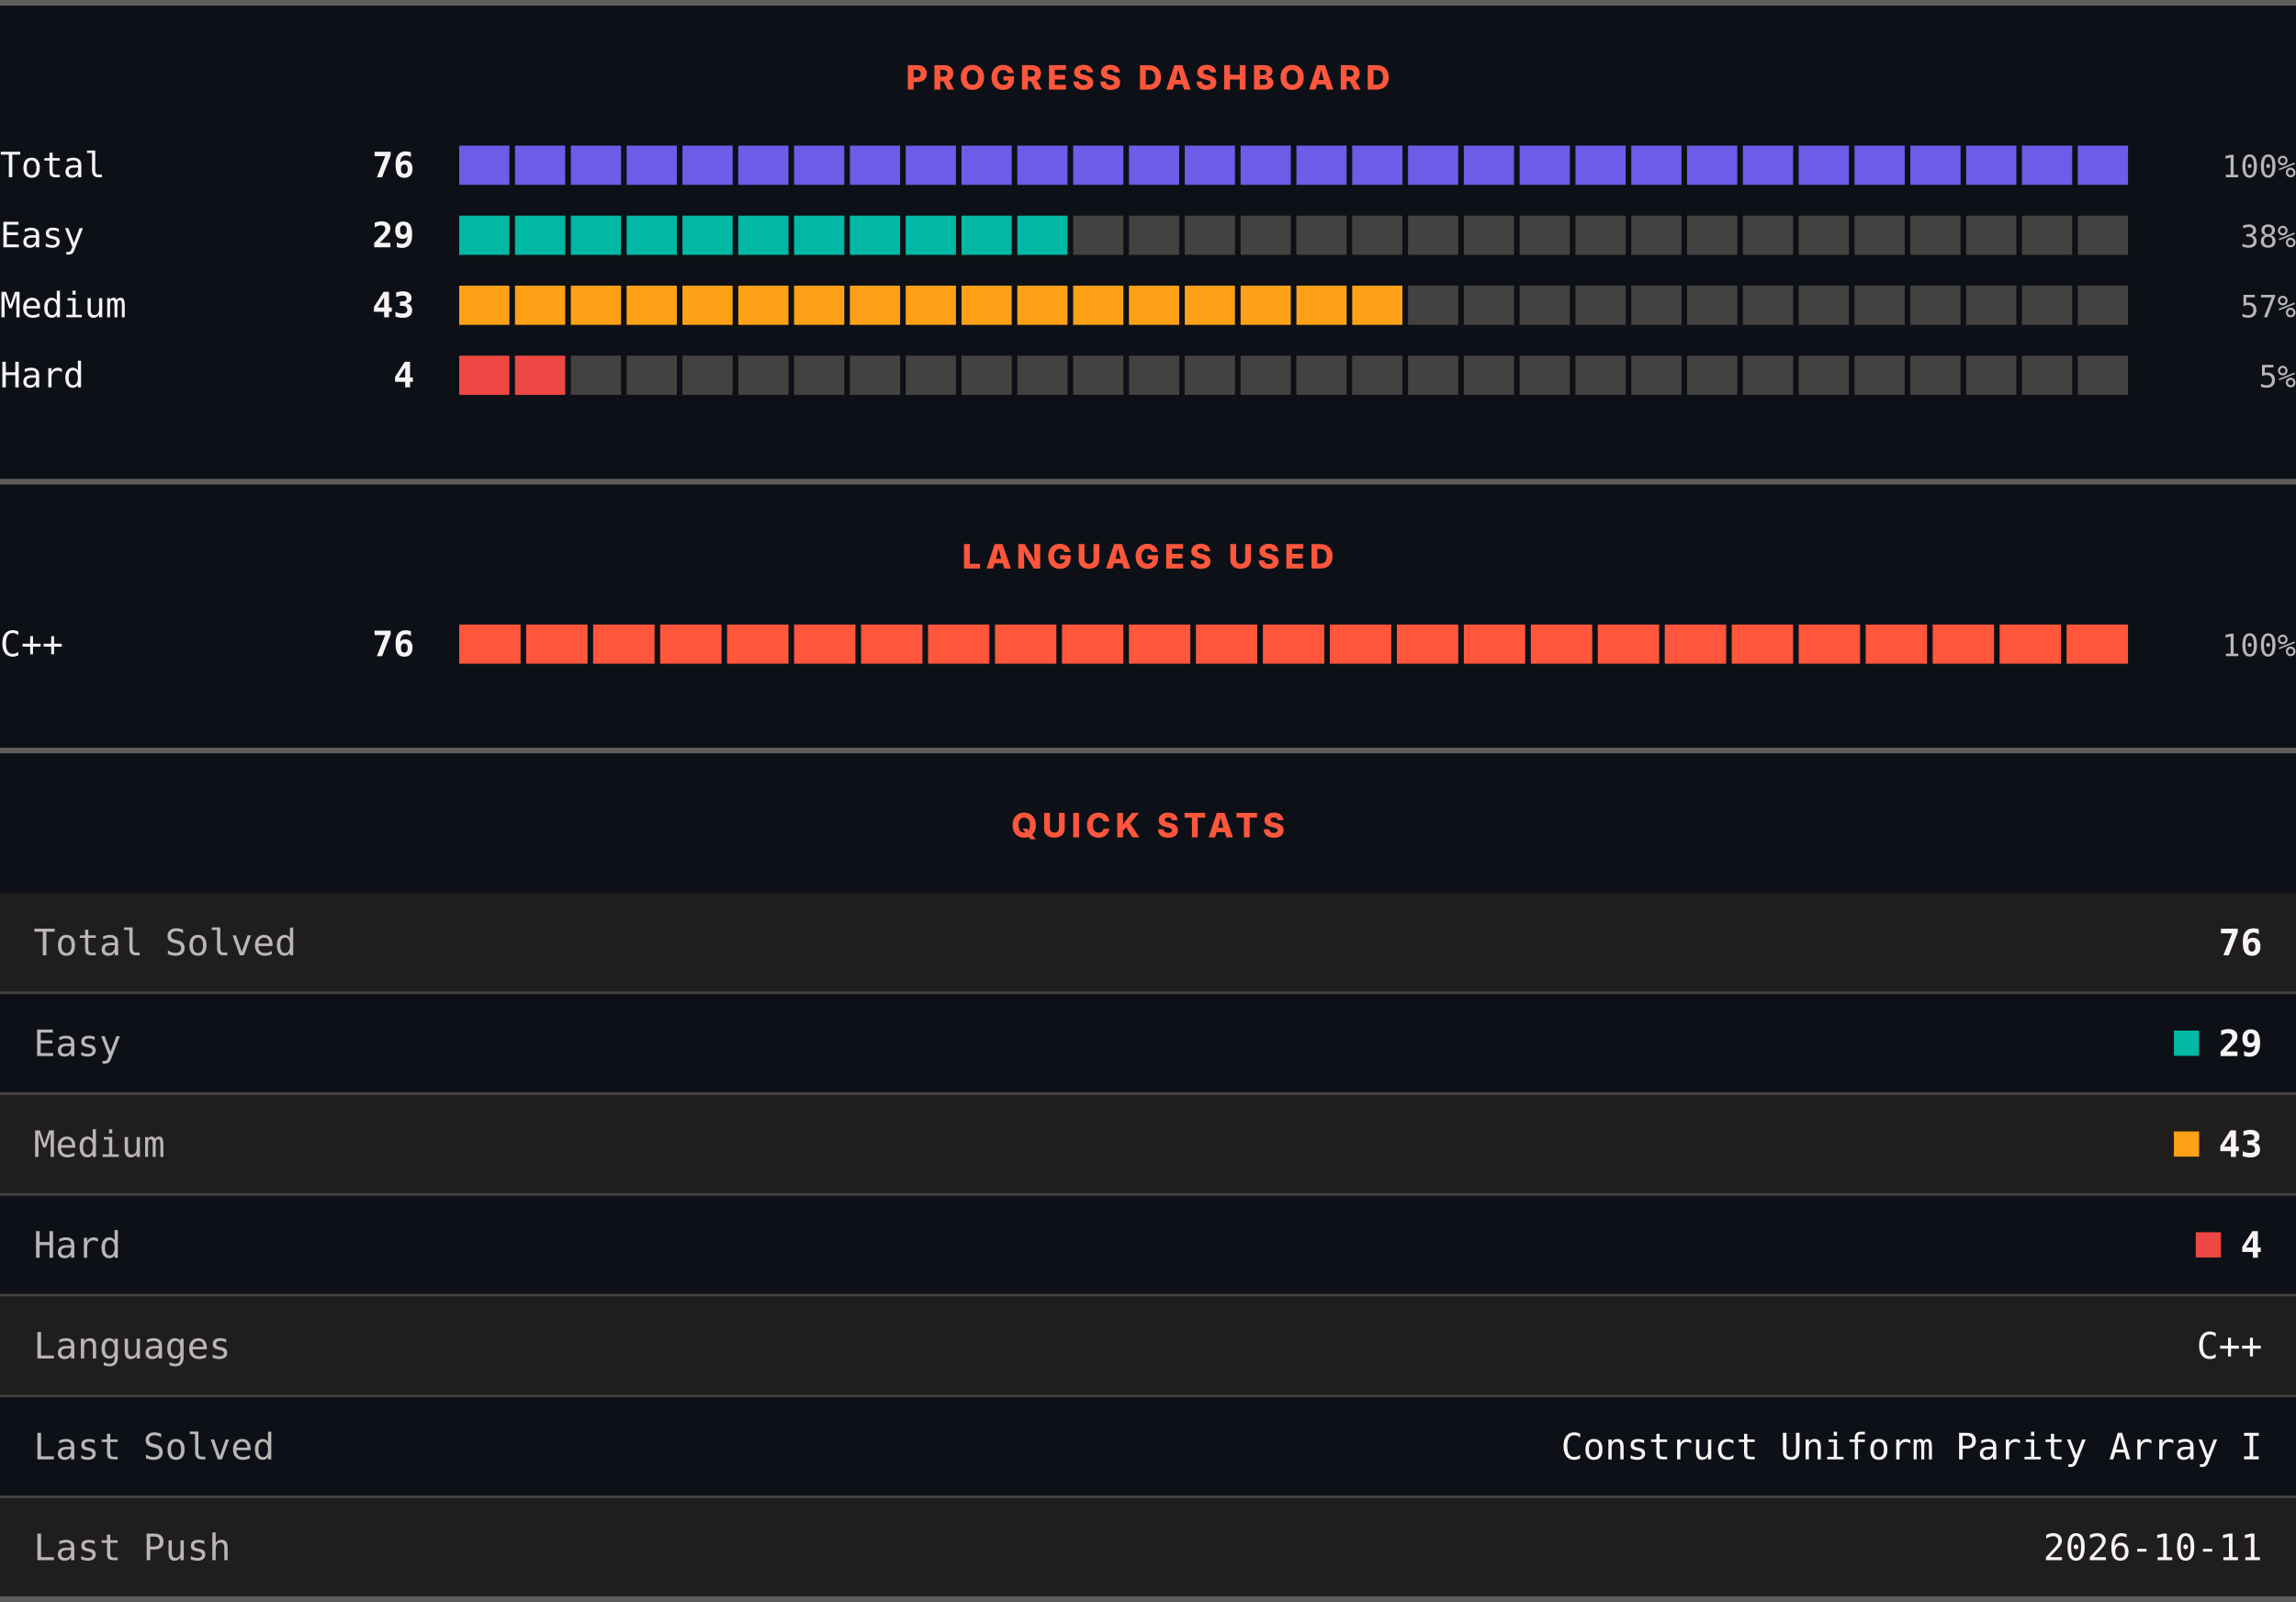
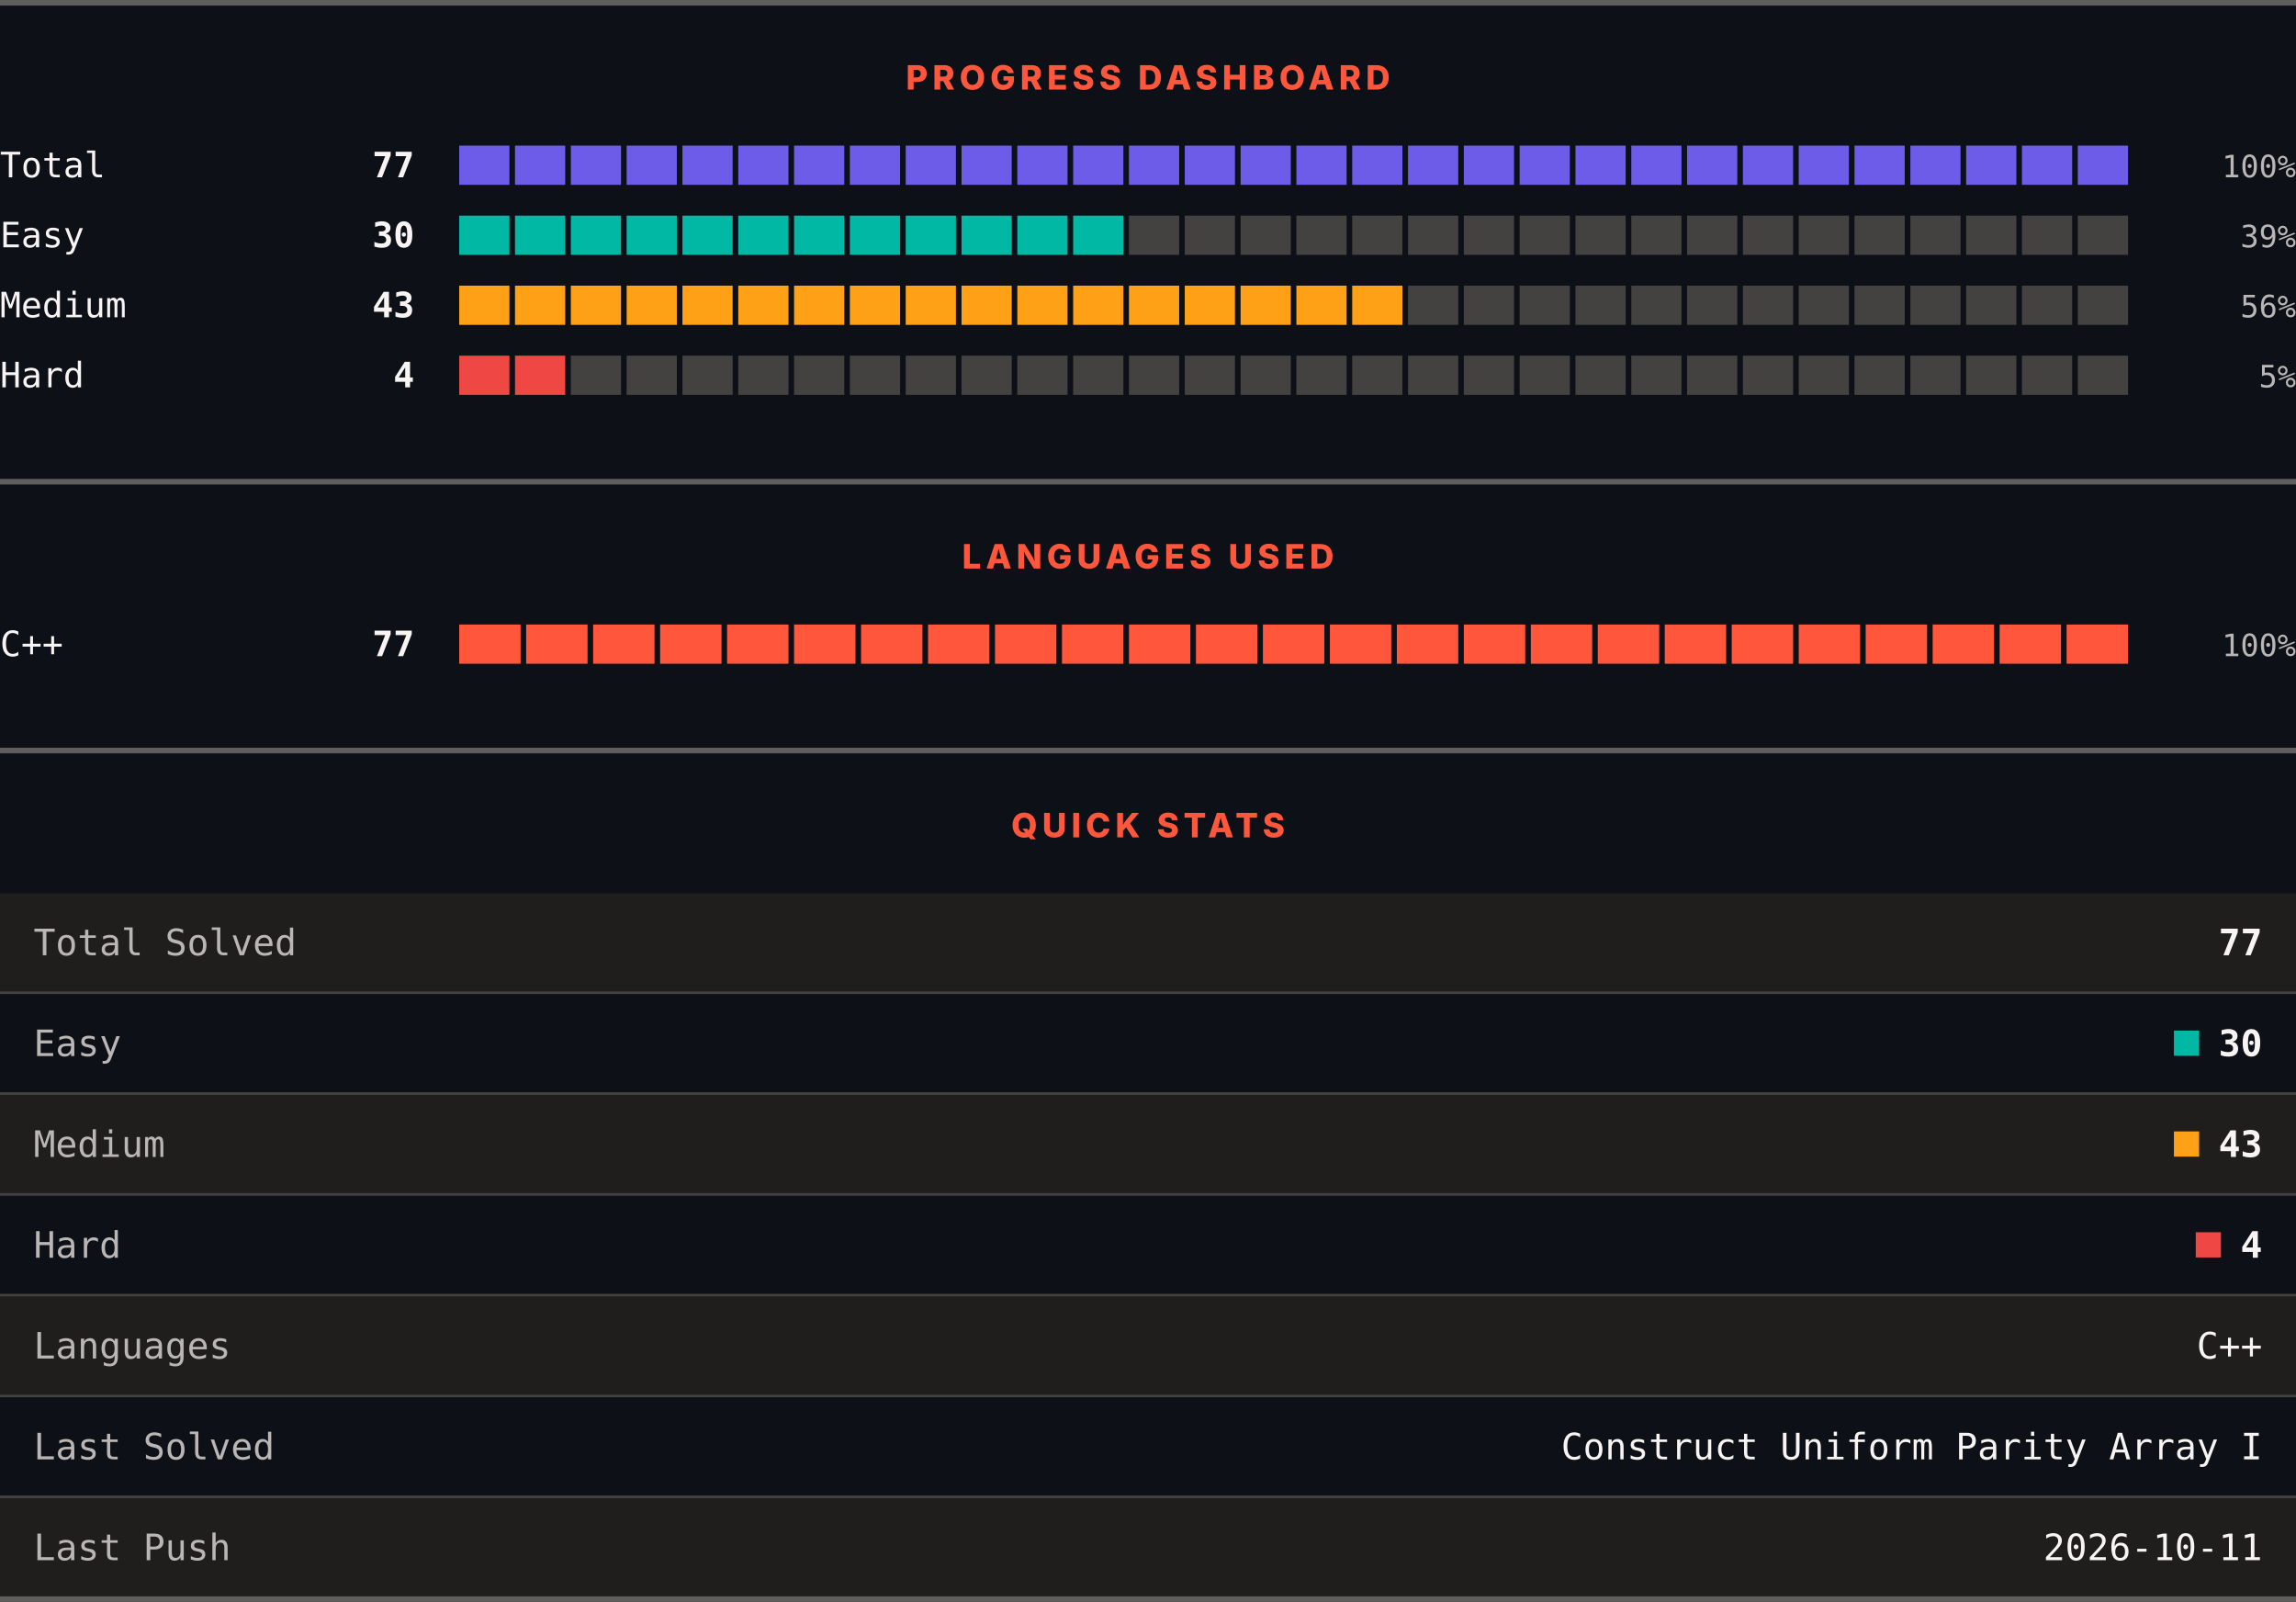
<svg xmlns="http://www.w3.org/2000/svg" width="820" height="572" viewBox="0 0 820 572" role="img" aria-label="LeetCode progress, languages and quick stats">
  <rect width="820" height="572" fill="#0d1117" />
  <rect x="0" y="0" width="820" height="2" fill="#605d5d" />
  <text x="410" y="32" text-anchor="middle" font-family="Archivo, system-ui, -apple-system, Segoe UI, sans-serif" font-size="12" font-weight="800" letter-spacing="1.68" fill="#ff563c">PROGRESS DASHBOARD</text>
  <text x="0" y="63.3" font-family="ui-monospace, SFMono-Regular, Menlo, Consolas, monospace" font-size="12.5" fill="#f8f4f4">Total</text>
-   <text x="148" y="63.3" text-anchor="end" font-family="ui-monospace, SFMono-Regular, Menlo, Consolas, monospace" font-size="12.5" font-weight="700" fill="#f8f4f4">76</text>
+   <text x="148" y="63.3" text-anchor="end" font-family="ui-monospace, SFMono-Regular, Menlo, Consolas, monospace" font-size="12.5" font-weight="700" fill="#f8f4f4">77</text>
  <rect x="164.00" y="52" width="17.93" height="14" fill="#6c5ce7" />
  <rect x="183.93" y="52" width="17.93" height="14" fill="#6c5ce7" />
  <rect x="203.87" y="52" width="17.93" height="14" fill="#6c5ce7" />
  <rect x="223.80" y="52" width="17.93" height="14" fill="#6c5ce7" />
  <rect x="243.73" y="52" width="17.93" height="14" fill="#6c5ce7" />
  <rect x="263.67" y="52" width="17.93" height="14" fill="#6c5ce7" />
  <rect x="283.60" y="52" width="17.93" height="14" fill="#6c5ce7" />
  <rect x="303.53" y="52" width="17.93" height="14" fill="#6c5ce7" />
  <rect x="323.47" y="52" width="17.93" height="14" fill="#6c5ce7" />
  <rect x="343.40" y="52" width="17.93" height="14" fill="#6c5ce7" />
  <rect x="363.33" y="52" width="17.93" height="14" fill="#6c5ce7" />
  <rect x="383.27" y="52" width="17.93" height="14" fill="#6c5ce7" />
  <rect x="403.20" y="52" width="17.93" height="14" fill="#6c5ce7" />
  <rect x="423.13" y="52" width="17.93" height="14" fill="#6c5ce7" />
  <rect x="443.07" y="52" width="17.93" height="14" fill="#6c5ce7" />
  <rect x="463.00" y="52" width="17.93" height="14" fill="#6c5ce7" />
  <rect x="482.93" y="52" width="17.93" height="14" fill="#6c5ce7" />
  <rect x="502.87" y="52" width="17.93" height="14" fill="#6c5ce7" />
  <rect x="522.80" y="52" width="17.93" height="14" fill="#6c5ce7" />
  <rect x="542.73" y="52" width="17.93" height="14" fill="#6c5ce7" />
  <rect x="562.67" y="52" width="17.93" height="14" fill="#6c5ce7" />
  <rect x="582.60" y="52" width="17.93" height="14" fill="#6c5ce7" />
  <rect x="602.53" y="52" width="17.93" height="14" fill="#6c5ce7" />
  <rect x="622.47" y="52" width="17.93" height="14" fill="#6c5ce7" />
  <rect x="642.40" y="52" width="17.93" height="14" fill="#6c5ce7" />
  <rect x="662.33" y="52" width="17.93" height="14" fill="#6c5ce7" />
  <rect x="682.27" y="52" width="17.93" height="14" fill="#6c5ce7" />
  <rect x="702.20" y="52" width="17.93" height="14" fill="#6c5ce7" />
  <rect x="722.13" y="52" width="17.93" height="14" fill="#6c5ce7" />
  <rect x="742.07" y="52" width="17.93" height="14" fill="#6c5ce7" />
  <text x="820" y="63.3" text-anchor="end" font-family="ui-monospace, SFMono-Regular, Menlo, Consolas, monospace" font-size="11" fill="#bab6b6">100%</text>
  <text x="0" y="88.3" font-family="ui-monospace, SFMono-Regular, Menlo, Consolas, monospace" font-size="12.5" fill="#f8f4f4">Easy</text>
-   <text x="148" y="88.3" text-anchor="end" font-family="ui-monospace, SFMono-Regular, Menlo, Consolas, monospace" font-size="12.5" font-weight="700" fill="#f8f4f4">29</text>
+   <text x="148" y="88.3" text-anchor="end" font-family="ui-monospace, SFMono-Regular, Menlo, Consolas, monospace" font-size="12.5" font-weight="700" fill="#f8f4f4">30</text>
  <rect x="164.00" y="77" width="17.93" height="14" fill="#00b8a3" />
  <rect x="183.93" y="77" width="17.93" height="14" fill="#00b8a3" />
  <rect x="203.87" y="77" width="17.93" height="14" fill="#00b8a3" />
  <rect x="223.80" y="77" width="17.93" height="14" fill="#00b8a3" />
  <rect x="243.73" y="77" width="17.93" height="14" fill="#00b8a3" />
  <rect x="263.67" y="77" width="17.93" height="14" fill="#00b8a3" />
  <rect x="283.60" y="77" width="17.93" height="14" fill="#00b8a3" />
  <rect x="303.53" y="77" width="17.93" height="14" fill="#00b8a3" />
  <rect x="323.47" y="77" width="17.93" height="14" fill="#00b8a3" />
  <rect x="343.40" y="77" width="17.93" height="14" fill="#00b8a3" />
  <rect x="363.33" y="77" width="17.93" height="14" fill="#00b8a3" />
-   <rect x="383.27" y="77" width="17.93" height="14" fill="#444141" />
+   <rect x="383.27" y="77" width="17.93" height="14" fill="#00b8a3" />
  <rect x="403.20" y="77" width="17.93" height="14" fill="#444141" />
  <rect x="423.13" y="77" width="17.93" height="14" fill="#444141" />
  <rect x="443.07" y="77" width="17.93" height="14" fill="#444141" />
  <rect x="463.00" y="77" width="17.93" height="14" fill="#444141" />
  <rect x="482.93" y="77" width="17.93" height="14" fill="#444141" />
  <rect x="502.87" y="77" width="17.93" height="14" fill="#444141" />
  <rect x="522.80" y="77" width="17.93" height="14" fill="#444141" />
  <rect x="542.73" y="77" width="17.93" height="14" fill="#444141" />
  <rect x="562.67" y="77" width="17.93" height="14" fill="#444141" />
  <rect x="582.60" y="77" width="17.93" height="14" fill="#444141" />
  <rect x="602.53" y="77" width="17.93" height="14" fill="#444141" />
  <rect x="622.47" y="77" width="17.93" height="14" fill="#444141" />
  <rect x="642.40" y="77" width="17.93" height="14" fill="#444141" />
  <rect x="662.33" y="77" width="17.93" height="14" fill="#444141" />
  <rect x="682.27" y="77" width="17.93" height="14" fill="#444141" />
  <rect x="702.20" y="77" width="17.93" height="14" fill="#444141" />
  <rect x="722.13" y="77" width="17.93" height="14" fill="#444141" />
  <rect x="742.07" y="77" width="17.93" height="14" fill="#444141" />
-   <text x="820" y="88.3" text-anchor="end" font-family="ui-monospace, SFMono-Regular, Menlo, Consolas, monospace" font-size="11" fill="#bab6b6">38%</text>
+   <text x="820" y="88.3" text-anchor="end" font-family="ui-monospace, SFMono-Regular, Menlo, Consolas, monospace" font-size="11" fill="#bab6b6">39%</text>
  <text x="0" y="113.3" font-family="ui-monospace, SFMono-Regular, Menlo, Consolas, monospace" font-size="12.5" fill="#f8f4f4">Medium</text>
  <text x="148" y="113.3" text-anchor="end" font-family="ui-monospace, SFMono-Regular, Menlo, Consolas, monospace" font-size="12.5" font-weight="700" fill="#f8f4f4">43</text>
  <rect x="164.00" y="102" width="17.93" height="14" fill="#ffa116" />
  <rect x="183.93" y="102" width="17.93" height="14" fill="#ffa116" />
  <rect x="203.87" y="102" width="17.93" height="14" fill="#ffa116" />
  <rect x="223.80" y="102" width="17.93" height="14" fill="#ffa116" />
  <rect x="243.73" y="102" width="17.93" height="14" fill="#ffa116" />
  <rect x="263.67" y="102" width="17.93" height="14" fill="#ffa116" />
  <rect x="283.60" y="102" width="17.93" height="14" fill="#ffa116" />
  <rect x="303.53" y="102" width="17.93" height="14" fill="#ffa116" />
  <rect x="323.47" y="102" width="17.93" height="14" fill="#ffa116" />
  <rect x="343.40" y="102" width="17.93" height="14" fill="#ffa116" />
  <rect x="363.33" y="102" width="17.93" height="14" fill="#ffa116" />
  <rect x="383.27" y="102" width="17.93" height="14" fill="#ffa116" />
  <rect x="403.20" y="102" width="17.93" height="14" fill="#ffa116" />
  <rect x="423.13" y="102" width="17.93" height="14" fill="#ffa116" />
  <rect x="443.07" y="102" width="17.93" height="14" fill="#ffa116" />
  <rect x="463.00" y="102" width="17.93" height="14" fill="#ffa116" />
  <rect x="482.93" y="102" width="17.93" height="14" fill="#ffa116" />
  <rect x="502.87" y="102" width="17.93" height="14" fill="#444141" />
  <rect x="522.80" y="102" width="17.93" height="14" fill="#444141" />
  <rect x="542.73" y="102" width="17.93" height="14" fill="#444141" />
  <rect x="562.67" y="102" width="17.93" height="14" fill="#444141" />
  <rect x="582.60" y="102" width="17.93" height="14" fill="#444141" />
  <rect x="602.53" y="102" width="17.93" height="14" fill="#444141" />
  <rect x="622.47" y="102" width="17.93" height="14" fill="#444141" />
  <rect x="642.40" y="102" width="17.93" height="14" fill="#444141" />
  <rect x="662.33" y="102" width="17.93" height="14" fill="#444141" />
  <rect x="682.27" y="102" width="17.93" height="14" fill="#444141" />
  <rect x="702.20" y="102" width="17.93" height="14" fill="#444141" />
  <rect x="722.13" y="102" width="17.93" height="14" fill="#444141" />
  <rect x="742.07" y="102" width="17.93" height="14" fill="#444141" />
-   <text x="820" y="113.3" text-anchor="end" font-family="ui-monospace, SFMono-Regular, Menlo, Consolas, monospace" font-size="11" fill="#bab6b6">57%</text>
+   <text x="820" y="113.3" text-anchor="end" font-family="ui-monospace, SFMono-Regular, Menlo, Consolas, monospace" font-size="11" fill="#bab6b6">56%</text>
  <text x="0" y="138.3" font-family="ui-monospace, SFMono-Regular, Menlo, Consolas, monospace" font-size="12.5" fill="#f8f4f4">Hard</text>
  <text x="148" y="138.3" text-anchor="end" font-family="ui-monospace, SFMono-Regular, Menlo, Consolas, monospace" font-size="12.5" font-weight="700" fill="#f8f4f4">4</text>
  <rect x="164.00" y="127" width="17.93" height="14" fill="#ef4743" />
  <rect x="183.93" y="127" width="17.93" height="14" fill="#ef4743" />
  <rect x="203.87" y="127" width="17.93" height="14" fill="#444141" />
  <rect x="223.80" y="127" width="17.93" height="14" fill="#444141" />
  <rect x="243.73" y="127" width="17.93" height="14" fill="#444141" />
  <rect x="263.67" y="127" width="17.93" height="14" fill="#444141" />
  <rect x="283.60" y="127" width="17.93" height="14" fill="#444141" />
  <rect x="303.53" y="127" width="17.93" height="14" fill="#444141" />
  <rect x="323.47" y="127" width="17.93" height="14" fill="#444141" />
  <rect x="343.40" y="127" width="17.93" height="14" fill="#444141" />
  <rect x="363.33" y="127" width="17.93" height="14" fill="#444141" />
  <rect x="383.27" y="127" width="17.93" height="14" fill="#444141" />
  <rect x="403.20" y="127" width="17.93" height="14" fill="#444141" />
  <rect x="423.13" y="127" width="17.93" height="14" fill="#444141" />
  <rect x="443.07" y="127" width="17.93" height="14" fill="#444141" />
  <rect x="463.00" y="127" width="17.93" height="14" fill="#444141" />
  <rect x="482.93" y="127" width="17.93" height="14" fill="#444141" />
  <rect x="502.87" y="127" width="17.93" height="14" fill="#444141" />
  <rect x="522.80" y="127" width="17.93" height="14" fill="#444141" />
  <rect x="542.73" y="127" width="17.93" height="14" fill="#444141" />
  <rect x="562.67" y="127" width="17.93" height="14" fill="#444141" />
  <rect x="582.60" y="127" width="17.93" height="14" fill="#444141" />
  <rect x="602.53" y="127" width="17.93" height="14" fill="#444141" />
  <rect x="622.47" y="127" width="17.93" height="14" fill="#444141" />
  <rect x="642.40" y="127" width="17.93" height="14" fill="#444141" />
  <rect x="662.33" y="127" width="17.93" height="14" fill="#444141" />
  <rect x="682.27" y="127" width="17.93" height="14" fill="#444141" />
  <rect x="702.20" y="127" width="17.93" height="14" fill="#444141" />
  <rect x="722.13" y="127" width="17.93" height="14" fill="#444141" />
  <rect x="742.07" y="127" width="17.93" height="14" fill="#444141" />
  <text x="820" y="138.3" text-anchor="end" font-family="ui-monospace, SFMono-Regular, Menlo, Consolas, monospace" font-size="11" fill="#bab6b6">5%</text>
  <rect x="0" y="171" width="820" height="2" fill="#605d5d" />
  <text x="410" y="203" text-anchor="middle" font-family="Archivo, system-ui, -apple-system, Segoe UI, sans-serif" font-size="12" font-weight="800" letter-spacing="1.68" fill="#ff563c">LANGUAGES USED</text>
  <text x="0" y="234.3" font-family="ui-monospace, SFMono-Regular, Menlo, Consolas, monospace" font-size="12.5" fill="#f8f4f4">C++</text>
-   <text x="148" y="234.3" text-anchor="end" font-family="ui-monospace, SFMono-Regular, Menlo, Consolas, monospace" font-size="12.5" font-weight="700" fill="#f8f4f4">76</text>
+   <text x="148" y="234.3" text-anchor="end" font-family="ui-monospace, SFMono-Regular, Menlo, Consolas, monospace" font-size="12.5" font-weight="700" fill="#f8f4f4">77</text>
  <rect x="164.00" y="223" width="21.92" height="14" fill="#ff563c" />
  <rect x="187.92" y="223" width="21.92" height="14" fill="#ff563c" />
  <rect x="211.84" y="223" width="21.92" height="14" fill="#ff563c" />
  <rect x="235.76" y="223" width="21.92" height="14" fill="#ff563c" />
  <rect x="259.68" y="223" width="21.92" height="14" fill="#ff563c" />
  <rect x="283.60" y="223" width="21.92" height="14" fill="#ff563c" />
  <rect x="307.52" y="223" width="21.92" height="14" fill="#ff563c" />
  <rect x="331.44" y="223" width="21.92" height="14" fill="#ff563c" />
  <rect x="355.36" y="223" width="21.92" height="14" fill="#ff563c" />
  <rect x="379.28" y="223" width="21.92" height="14" fill="#ff563c" />
  <rect x="403.20" y="223" width="21.92" height="14" fill="#ff563c" />
  <rect x="427.12" y="223" width="21.92" height="14" fill="#ff563c" />
  <rect x="451.04" y="223" width="21.92" height="14" fill="#ff563c" />
  <rect x="474.96" y="223" width="21.92" height="14" fill="#ff563c" />
  <rect x="498.88" y="223" width="21.92" height="14" fill="#ff563c" />
  <rect x="522.80" y="223" width="21.92" height="14" fill="#ff563c" />
  <rect x="546.72" y="223" width="21.92" height="14" fill="#ff563c" />
  <rect x="570.64" y="223" width="21.92" height="14" fill="#ff563c" />
  <rect x="594.56" y="223" width="21.92" height="14" fill="#ff563c" />
  <rect x="618.48" y="223" width="21.92" height="14" fill="#ff563c" />
  <rect x="642.40" y="223" width="21.92" height="14" fill="#ff563c" />
  <rect x="666.32" y="223" width="21.92" height="14" fill="#ff563c" />
  <rect x="690.24" y="223" width="21.92" height="14" fill="#ff563c" />
  <rect x="714.16" y="223" width="21.92" height="14" fill="#ff563c" />
  <rect x="738.08" y="223" width="21.92" height="14" fill="#ff563c" />
  <text x="820" y="234.3" text-anchor="end" font-family="ui-monospace, SFMono-Regular, Menlo, Consolas, monospace" font-size="11" fill="#bab6b6">100%</text>
  <rect x="0" y="267" width="820" height="2" fill="#605d5d" />
  <text x="410" y="299" text-anchor="middle" font-family="Archivo, system-ui, -apple-system, Segoe UI, sans-serif" font-size="12" font-weight="800" letter-spacing="1.68" fill="#ff563c">QUICK STATS</text>
  <rect x="0" y="319" width="820" height="35" fill="#201e1d" />
  <text x="12" y="341.1" font-family="ui-monospace, SFMono-Regular, Menlo, Consolas, monospace" font-size="13" fill="#bab6b6">Total Solved</text>
-   <text x="808" y="341.1" text-anchor="end" font-family="ui-monospace, SFMono-Regular, Menlo, Consolas, monospace" font-size="13" font-weight="700" fill="#f8f4f4">76</text>
+   <text x="808" y="341.1" text-anchor="end" font-family="ui-monospace, SFMono-Regular, Menlo, Consolas, monospace" font-size="13" font-weight="700" fill="#f8f4f4">77</text>
  <rect x="0" y="354" width="820" height="1" fill="#444141" />
  <rect x="0" y="355" width="820" height="35" fill="#0d1117" />
  <text x="12" y="377.1" font-family="ui-monospace, SFMono-Regular, Menlo, Consolas, monospace" font-size="13" fill="#bab6b6">Easy</text>
  <rect x="776.4" y="368" width="9" height="9" fill="#00b8a3" />
-   <text x="808" y="377.1" text-anchor="end" font-family="ui-monospace, SFMono-Regular, Menlo, Consolas, monospace" font-size="13" font-weight="700" fill="#f8f4f4">29</text>
+   <text x="808" y="377.1" text-anchor="end" font-family="ui-monospace, SFMono-Regular, Menlo, Consolas, monospace" font-size="13" font-weight="700" fill="#f8f4f4">30</text>
  <rect x="0" y="390" width="820" height="1" fill="#444141" />
  <rect x="0" y="391" width="820" height="35" fill="#201e1d" />
  <text x="12" y="413.1" font-family="ui-monospace, SFMono-Regular, Menlo, Consolas, monospace" font-size="13" fill="#bab6b6">Medium</text>
  <rect x="776.4" y="404" width="9" height="9" fill="#ffa116" />
  <text x="808" y="413.1" text-anchor="end" font-family="ui-monospace, SFMono-Regular, Menlo, Consolas, monospace" font-size="13" font-weight="700" fill="#f8f4f4">43</text>
  <rect x="0" y="426" width="820" height="1" fill="#444141" />
  <rect x="0" y="427" width="820" height="35" fill="#0d1117" />
  <text x="12" y="449.1" font-family="ui-monospace, SFMono-Regular, Menlo, Consolas, monospace" font-size="13" fill="#bab6b6">Hard</text>
  <rect x="784.2" y="440" width="9" height="9" fill="#ef4743" />
  <text x="808" y="449.1" text-anchor="end" font-family="ui-monospace, SFMono-Regular, Menlo, Consolas, monospace" font-size="13" font-weight="700" fill="#f8f4f4">4</text>
  <rect x="0" y="462" width="820" height="1" fill="#444141" />
  <rect x="0" y="463" width="820" height="35" fill="#201e1d" />
  <text x="12" y="485.1" font-family="ui-monospace, SFMono-Regular, Menlo, Consolas, monospace" font-size="13" fill="#bab6b6">Languages</text>
  <text x="808" y="485.1" text-anchor="end" font-family="ui-monospace, SFMono-Regular, Menlo, Consolas, monospace" font-size="13" fill="#f8f4f4">C++</text>
  <rect x="0" y="498" width="820" height="1" fill="#444141" />
  <rect x="0" y="499" width="820" height="35" fill="#0d1117" />
  <text x="12" y="521.1" font-family="ui-monospace, SFMono-Regular, Menlo, Consolas, monospace" font-size="13" fill="#bab6b6">Last Solved</text>
  <text x="808" y="521.1" text-anchor="end" font-family="ui-monospace, SFMono-Regular, Menlo, Consolas, monospace" font-size="13" fill="#f8f4f4">Construct Uniform Parity Array I</text>
  <rect x="0" y="534" width="820" height="1" fill="#444141" />
  <rect x="0" y="535" width="820" height="35" fill="#201e1d" />
  <text x="12" y="557.1" font-family="ui-monospace, SFMono-Regular, Menlo, Consolas, monospace" font-size="13" fill="#bab6b6">Last Push</text>
  <text x="808" y="557.1" text-anchor="end" font-family="ui-monospace, SFMono-Regular, Menlo, Consolas, monospace" font-size="13" fill="#f8f4f4">2026-10-11</text>
  <rect x="0" y="570" width="820" height="2" fill="#605d5d" />
</svg>
